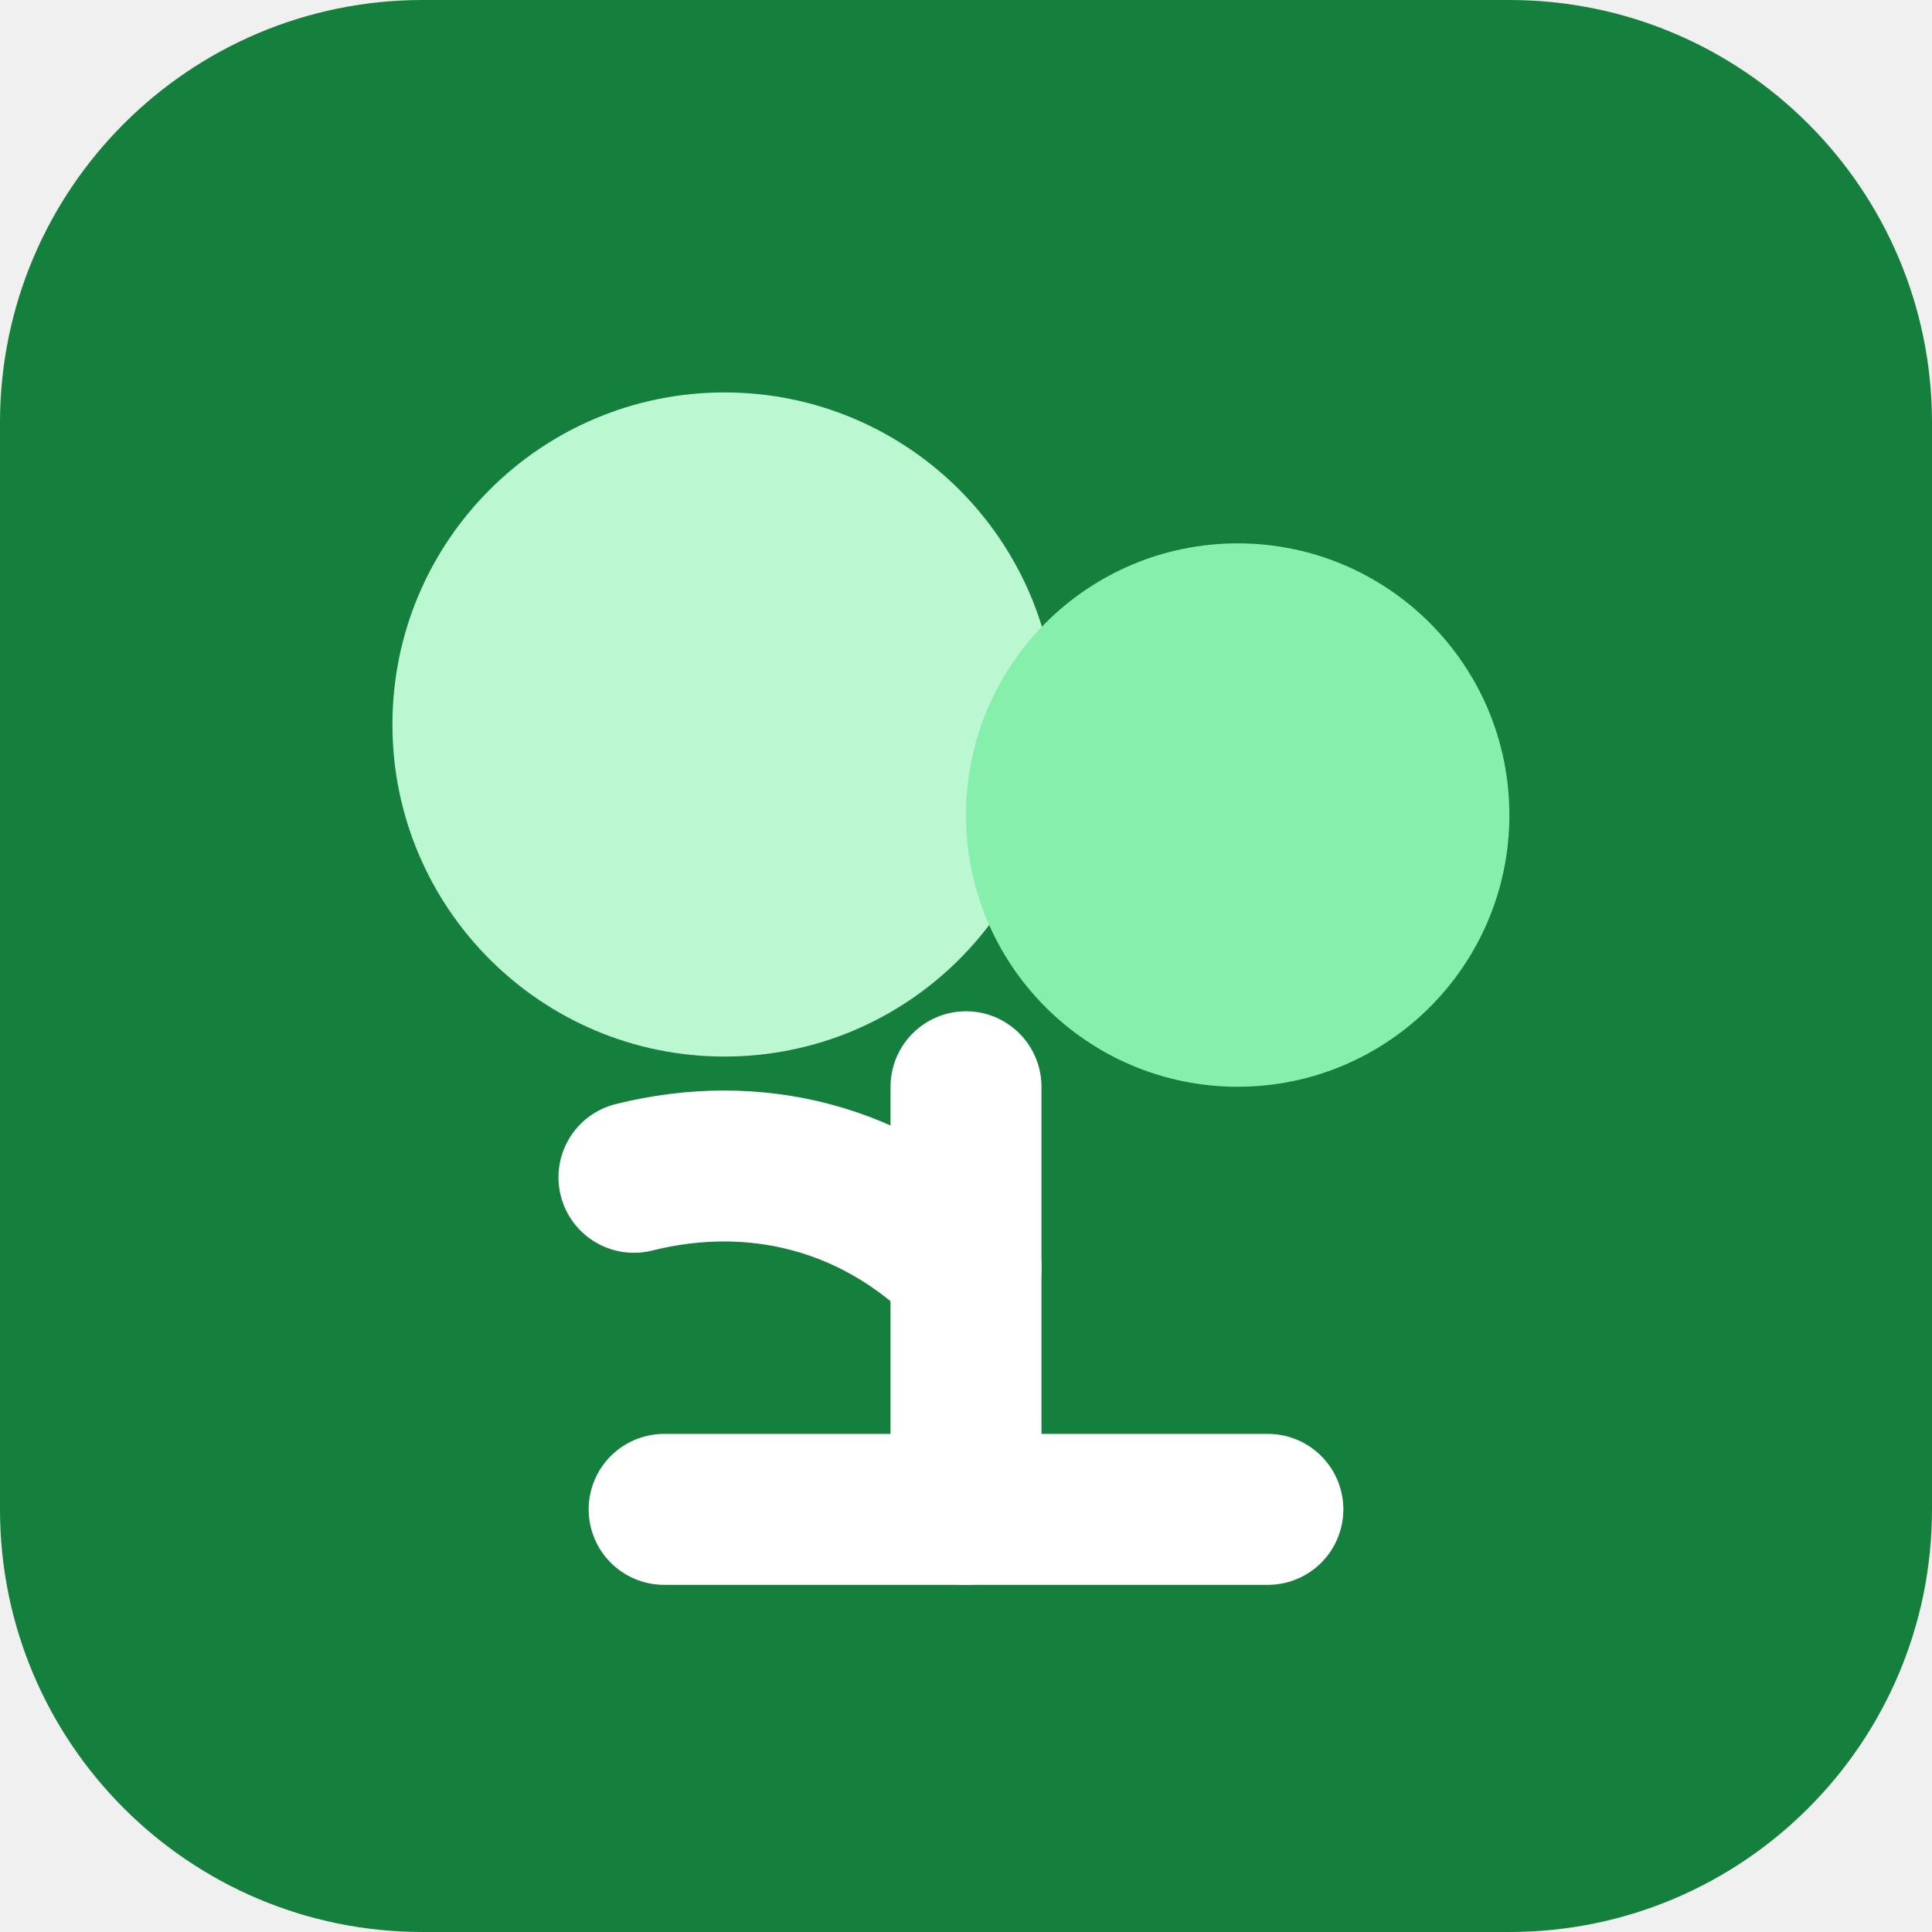
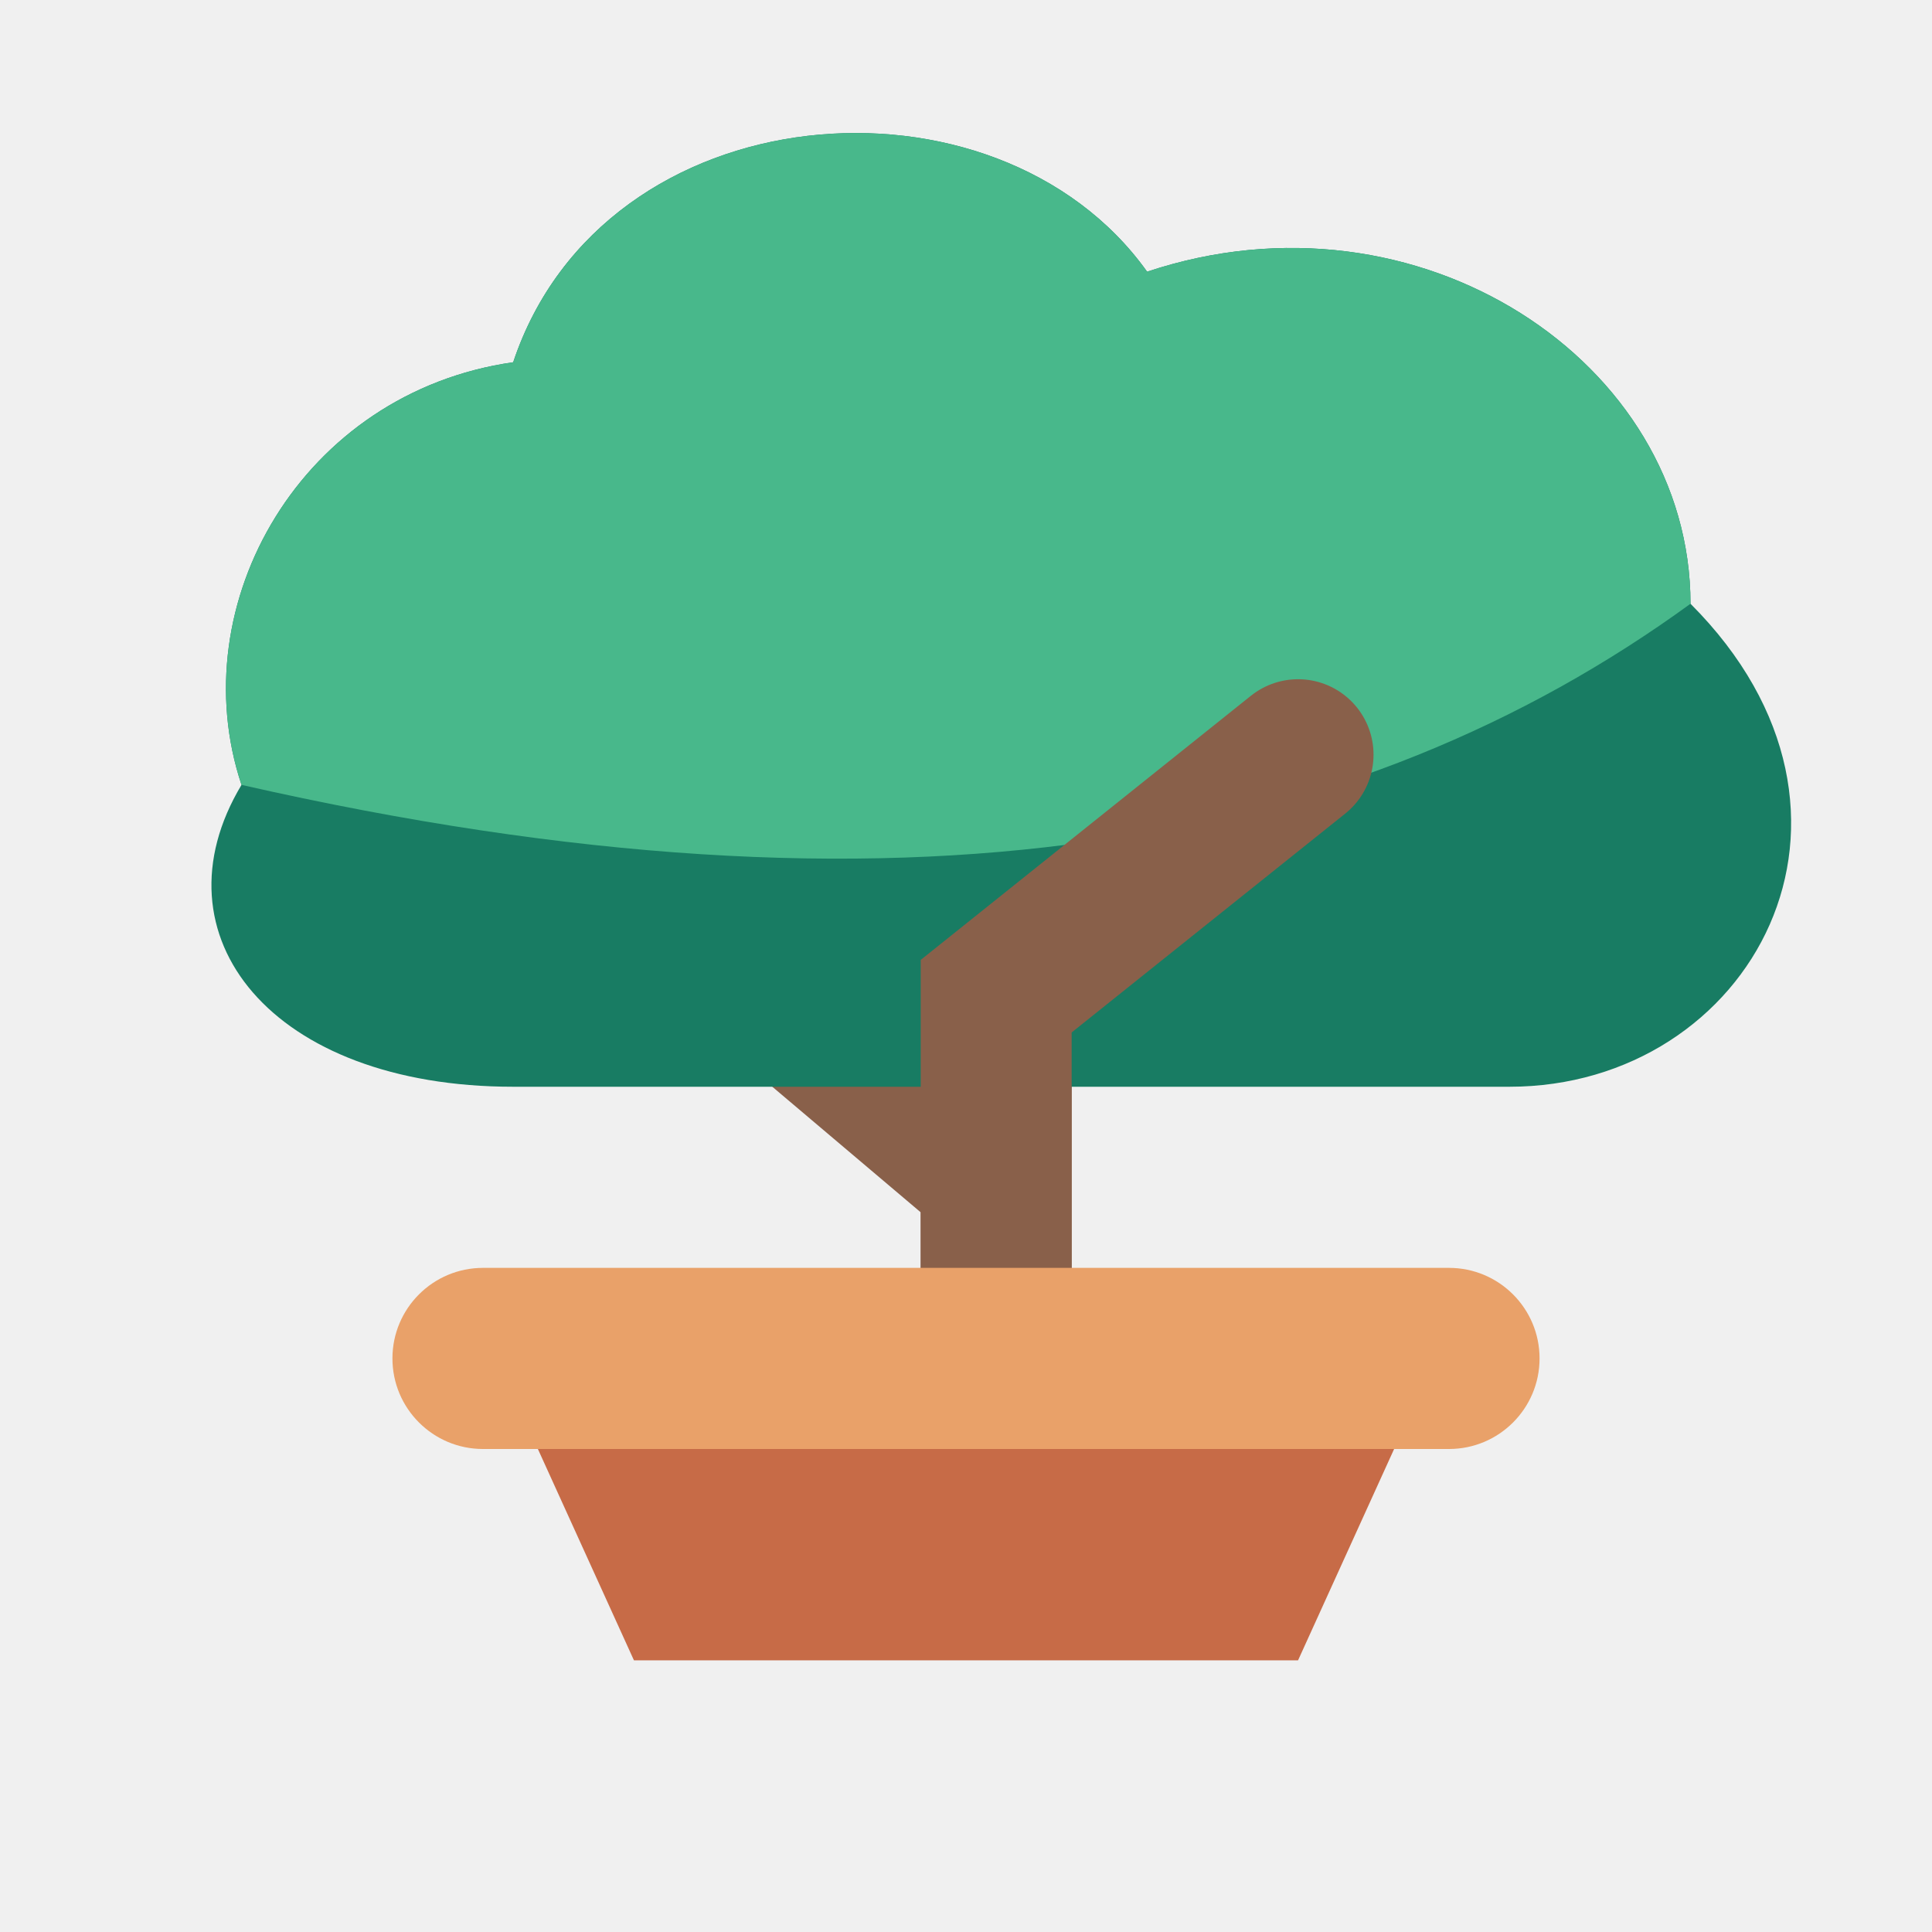
<svg xmlns="http://www.w3.org/2000/svg" viewBox="0 0 64 64" role="img" aria-label="Bonsai">
-   <rect width="64" height="64" rx="14" fill="#15803d" />
-   <circle cx="24" cy="24" r="11" fill="#bbf7d0" />
-   <circle cx="41" cy="27" r="9" fill="#86efac" />
-   <g fill="none" stroke="#ffffff" stroke-width="5" stroke-linecap="round" stroke-linejoin="round">
-     <path d="M32 50V36" />
-     <path d="M32 42c-3-3-7-4-11-3" />
-     <path d="M22 50h20" />
-   </g>
+   <path d="M33 45V26m0 13L20 28m13 6 12-12" fill="none" stroke="#89604a" stroke-width="5" stroke-linecap="round" />
+   <path d="M8 26c-2-6 2-13 9-14 3-9 16-10 21-3 9-3 18 3 18 11 7 7 2 16-6 16H17C9 36 5 31 8 26z" fill="#187c63" />
+   <path d="M8 26c-2-6 2-13 9-14 3-9 16-10 21-3 9-3 18 3 18 11-11 8-26 11-48 6z" fill="#48b88b" />
+   <path d="M33 45V33l10-8" fill="none" stroke="#89604a" stroke-width="5" stroke-linecap="round" />
+   <path d="M16 44h32l-5 11H21z" fill="#c76b47" />
+   <rect x="13" y="42" width="38" height="6" rx="3" fill="#e9a169" />
</svg>
